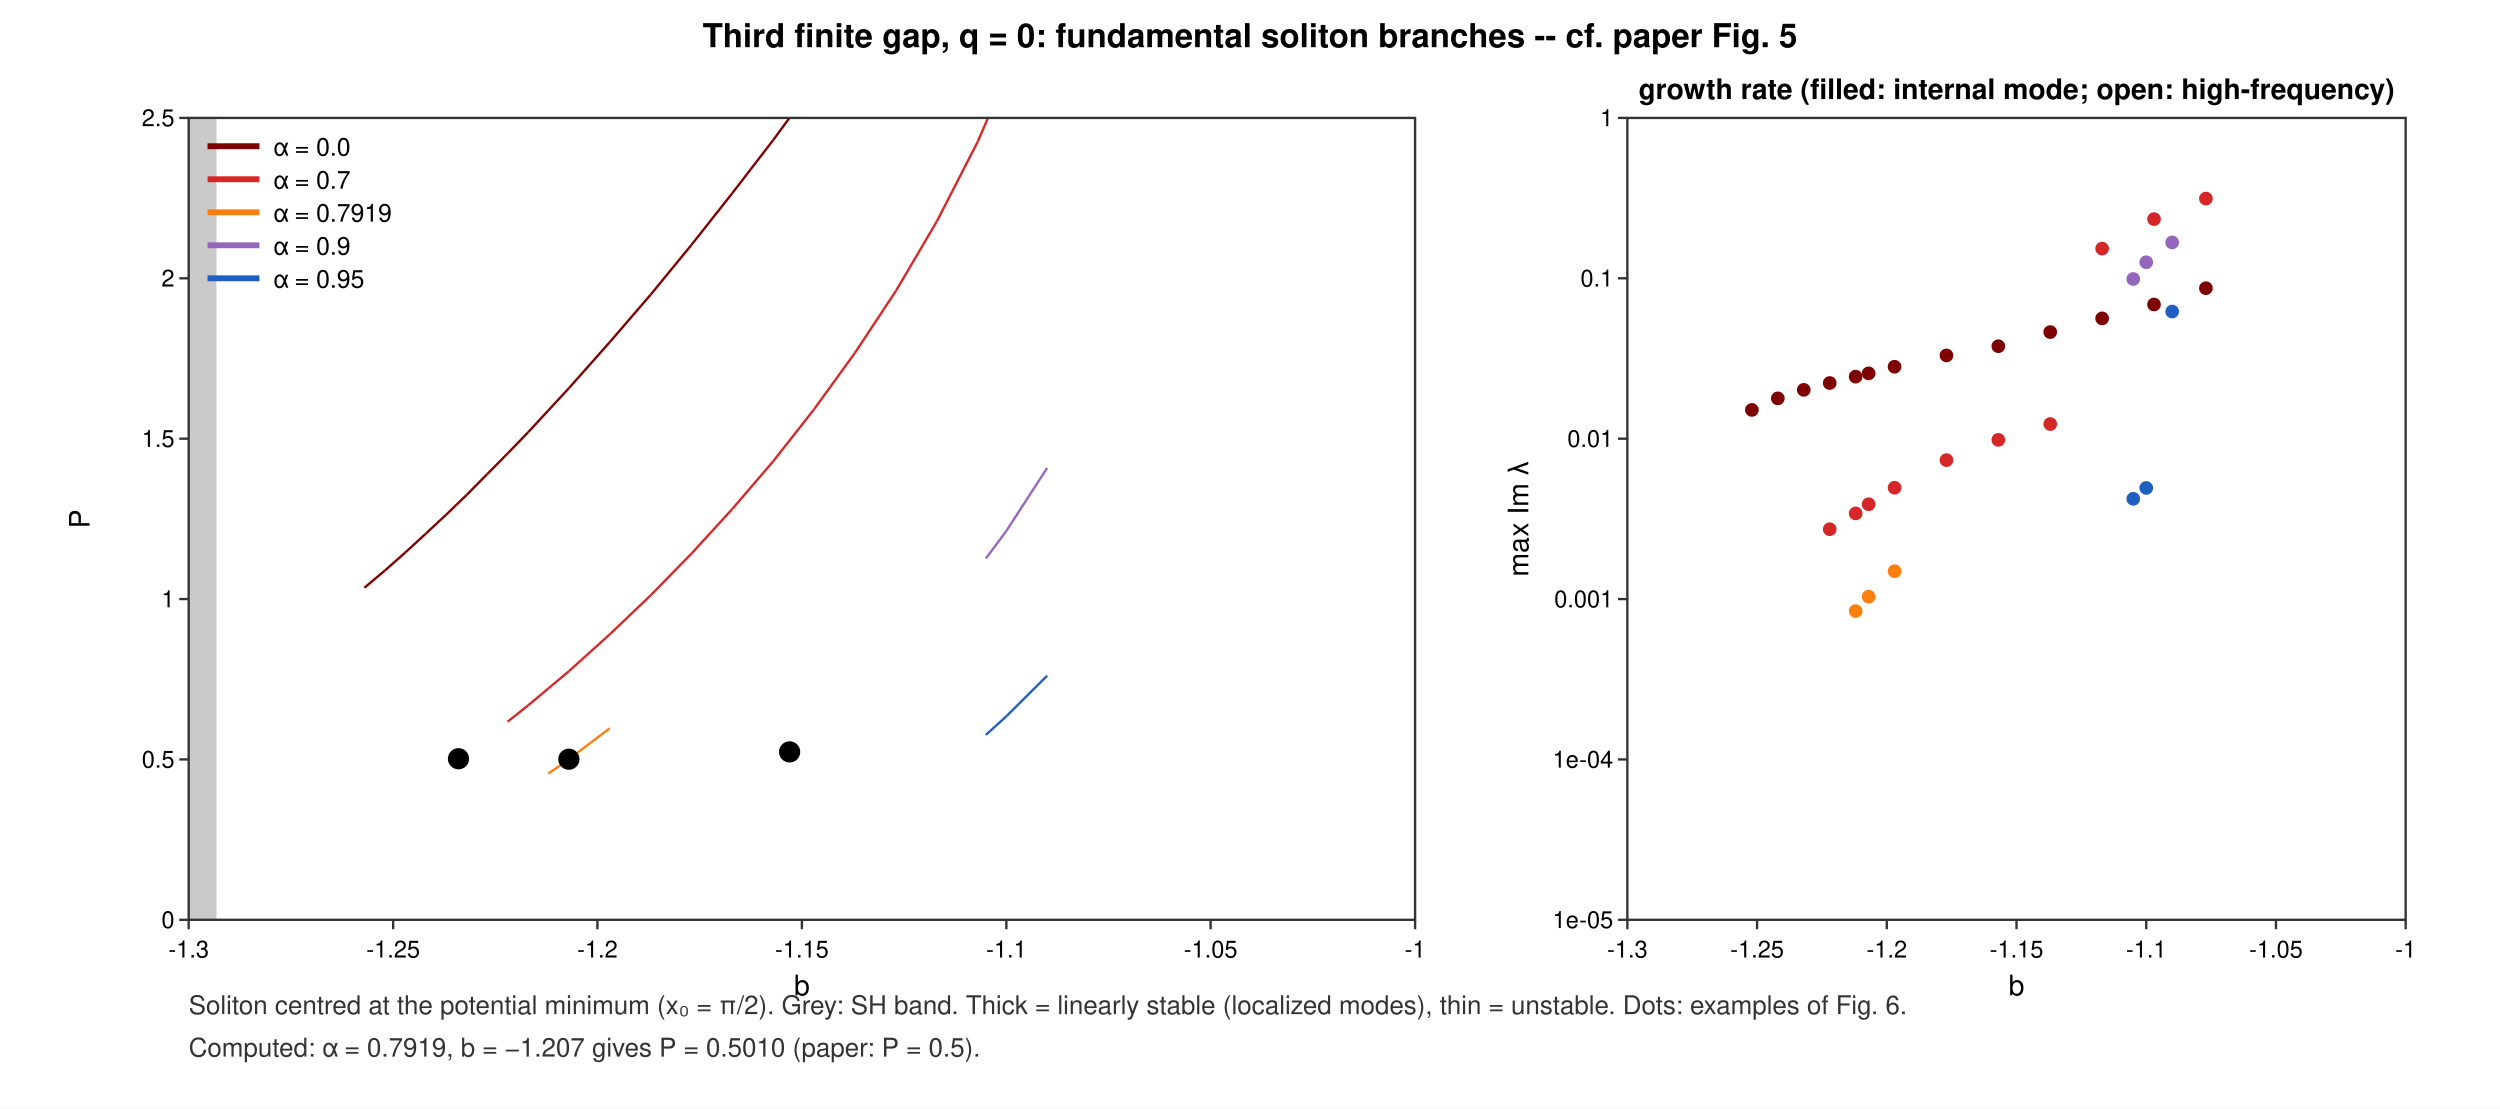
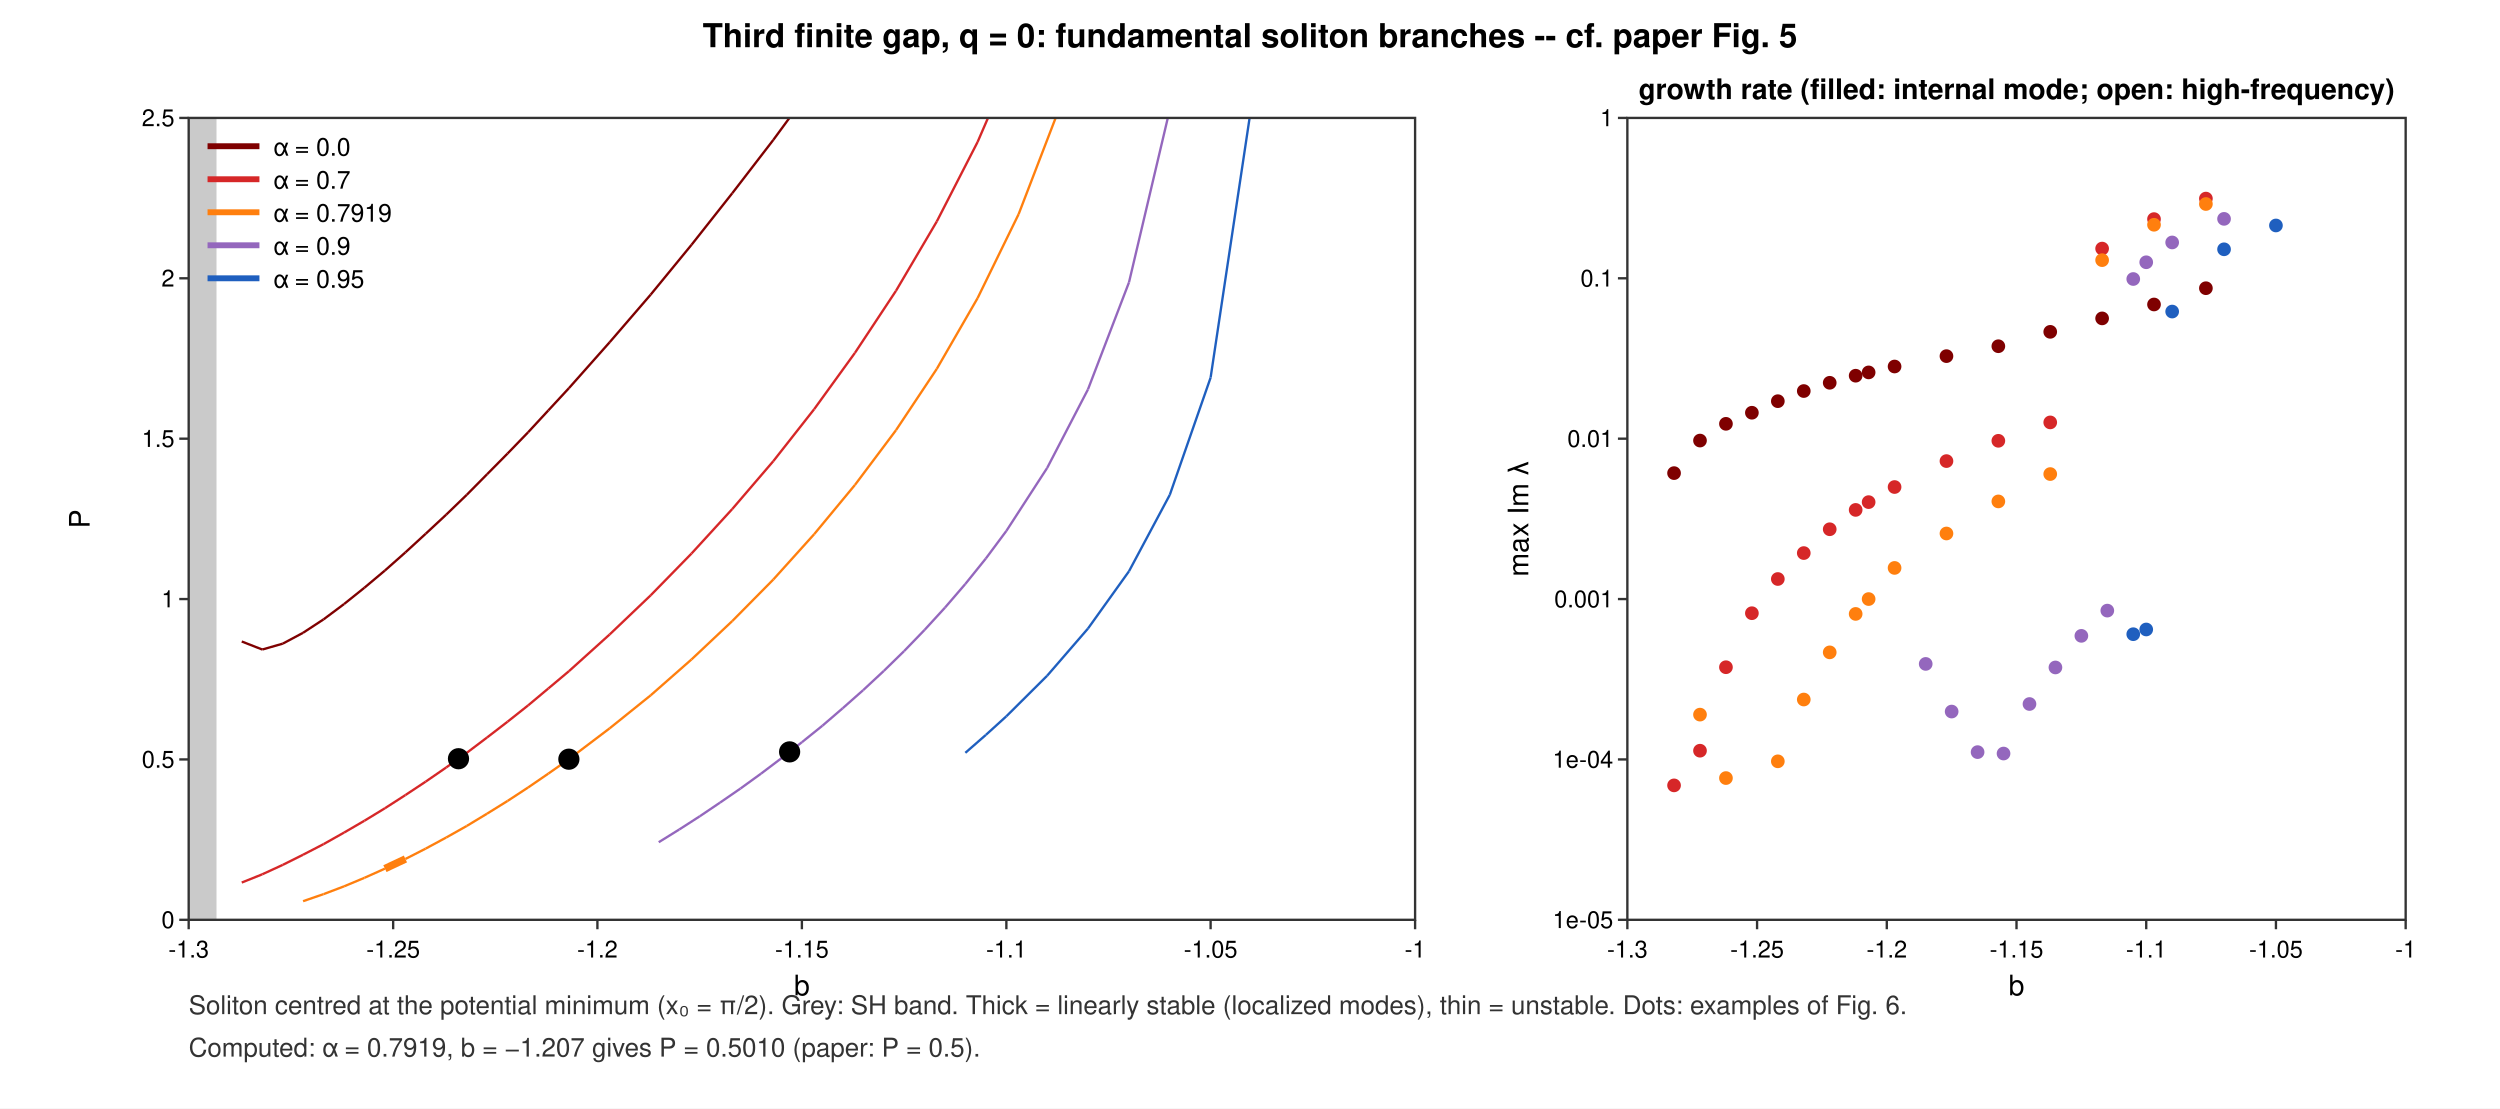
<svg xmlns="http://www.w3.org/2000/svg" viewBox="0 0 1060 470" width="1060" height="470">
  <rect width="1060" height="470" fill="white" />
  <text x="530.0" y="20" font-size="14" font-weight="bold" text-anchor="middle" font-family="Helvetica, Arial, sans-serif">Third finite gap, q = 0: fundamental soliton branches  -- cf. paper Fig. 5</text>
-   <clipPath id="clip139997338628176">
+   <clipPath id="clip139776906978768">
    <rect x="80" y="50" width="520" height="340" />
  </clipPath>
  <rect x="80" y="50" width="520" height="340" fill="white" stroke="none" />
-   <g clip-path="url(#clip139997338628176)">
+   <g clip-path="url(#clip139776906978768)">
    <rect x="80.0" y="50" width="11.8" height="340" fill="#bdbdbd" fill-opacity="0.8" />
+     <polyline points="102.5,272.0 111.2,275.4" fill="none" stroke="#7f0000" stroke-width="1.0" stroke-linejoin="round" stroke-opacity="1.0" />
+     <polyline points="111.2,275.4 119.9,272.9" fill="none" stroke="#7f0000" stroke-width="1.0" stroke-linejoin="round" stroke-opacity="1.0" />
+     <polyline points="119.9,272.9 128.5,268.3" fill="none" stroke="#7f0000" stroke-width="1.0" stroke-linejoin="round" stroke-opacity="1.0" />
+     <polyline points="128.5,268.3 137.2,262.6" fill="none" stroke="#7f0000" stroke-width="1.0" stroke-linejoin="round" stroke-opacity="1.0" />
+     <polyline points="137.2,262.6 145.9,256.1" fill="none" stroke="#7f0000" stroke-width="1.0" stroke-linejoin="round" stroke-opacity="1.0" />
+     <polyline points="145.9,256.1 154.5,249.2" fill="none" stroke="#7f0000" stroke-width="1.0" stroke-linejoin="round" stroke-opacity="1.0" />
    <polyline points="154.5,249.2 163.2,241.9" fill="none" stroke="#7f0000" stroke-width="1.0" stroke-linejoin="round" stroke-opacity="1.0" />
    <polyline points="163.2,241.9 171.9,234.2" fill="none" stroke="#7f0000" stroke-width="1.0" stroke-linejoin="round" stroke-opacity="1.0" />
    <polyline points="171.9,234.2 180.5,226.3" fill="none" stroke="#7f0000" stroke-width="1.0" stroke-linejoin="round" stroke-opacity="1.0" />
    <polyline points="180.5,226.3 189.2,218.2" fill="none" stroke="#7f0000" stroke-width="1.0" stroke-linejoin="round" stroke-opacity="1.0" />
    <polyline points="189.2,218.2 197.9,209.8" fill="none" stroke="#7f0000" stroke-width="1.0" stroke-linejoin="round" stroke-opacity="1.0" />
    <polyline points="197.9,209.8 206.5,201.1" fill="none" stroke="#7f0000" stroke-width="1.0" stroke-linejoin="round" stroke-opacity="1.0" />
    <polyline points="206.5,201.1 215.2,192.3" fill="none" stroke="#7f0000" stroke-width="1.0" stroke-linejoin="round" stroke-opacity="1.0" />
    <polyline points="215.2,192.3 223.9,183.3" fill="none" stroke="#7f0000" stroke-width="1.0" stroke-linejoin="round" stroke-opacity="1.0" />
    <polyline points="223.9,183.3 232.5,174.0" fill="none" stroke="#7f0000" stroke-width="1.0" stroke-linejoin="round" stroke-opacity="1.0" />
    <polyline points="232.5,174.0 241.2,164.6" fill="none" stroke="#7f0000" stroke-width="1.0" stroke-linejoin="round" stroke-opacity="1.0" />
    <polyline points="241.2,164.6 258.5,145.1" fill="none" stroke="#7f0000" stroke-width="1.0" stroke-linejoin="round" stroke-opacity="1.0" />
    <polyline points="258.5,145.1 275.9,124.9" fill="none" stroke="#7f0000" stroke-width="1.0" stroke-linejoin="round" stroke-opacity="1.0" />
    <polyline points="275.9,124.9 293.2,103.8" fill="none" stroke="#7f0000" stroke-width="1.0" stroke-linejoin="round" stroke-opacity="1.0" />
    <polyline points="293.2,103.8 310.5,81.9" fill="none" stroke="#7f0000" stroke-width="1.0" stroke-linejoin="round" stroke-opacity="1.0" />
    <polyline points="310.5,81.9 327.9,59.3" fill="none" stroke="#7f0000" stroke-width="1.0" stroke-linejoin="round" stroke-opacity="1.0" />
    <polyline points="327.9,59.3 345.2,35.7" fill="none" stroke="#7f0000" stroke-width="1.0" stroke-linejoin="round" stroke-opacity="1.0" />
    <polyline points="345.2,35.7 362.5,11.3" fill="none" stroke="#7f0000" stroke-width="1.0" stroke-linejoin="round" stroke-opacity="1.0" />
    <polyline points="362.5,11.3 379.9,-14.0" fill="none" stroke="#7f0000" stroke-width="1.0" stroke-linejoin="round" stroke-opacity="1.0" />
    <polyline points="379.9,-14.0 397.2,-40.4" fill="none" stroke="#7f0000" stroke-width="1.0" stroke-linejoin="round" stroke-opacity="1.0" />
    <polyline points="397.2,-40.4 414.5,-67.9" fill="none" stroke="#7f0000" stroke-width="1.0" stroke-linejoin="round" stroke-opacity="1.0" />
    <polyline points="414.5,-67.9 431.9,-96.8" fill="none" stroke="#7f0000" stroke-width="1.0" stroke-linejoin="round" stroke-opacity="1.0" />
    <polyline points="431.9,-96.8 449.2,-127.7" fill="none" stroke="#7f0000" stroke-width="1.0" stroke-linejoin="round" stroke-opacity="1.0" />
    <polyline points="449.2,-127.7 466.5,-162.1" fill="none" stroke="#7f0000" stroke-width="1.0" stroke-linejoin="round" stroke-opacity="1.0" />
    <polyline points="466.5,-162.1 483.9,-207.0" fill="none" stroke="#7f0000" stroke-width="1.0" stroke-linejoin="round" stroke-opacity="1.0" />
+     <polyline points="102.5,374.2 111.2,370.7" fill="none" stroke="#d62728" stroke-width="1.0" stroke-linejoin="round" stroke-opacity="1.0" />
+     <polyline points="111.2,370.7 119.9,366.7" fill="none" stroke="#d62728" stroke-width="1.0" stroke-linejoin="round" stroke-opacity="1.0" />
+     <polyline points="119.9,366.7 128.5,362.4" fill="none" stroke="#d62728" stroke-width="1.0" stroke-linejoin="round" stroke-opacity="1.0" />
+     <polyline points="128.5,362.4 137.2,357.9" fill="none" stroke="#d62728" stroke-width="1.0" stroke-linejoin="round" stroke-opacity="1.0" />
+     <polyline points="137.2,357.9 145.9,353.0" fill="none" stroke="#d62728" stroke-width="1.0" stroke-linejoin="round" stroke-opacity="1.0" />
+     <polyline points="145.9,353.0 154.5,348.0" fill="none" stroke="#d62728" stroke-width="1.0" stroke-linejoin="round" stroke-opacity="1.0" />
+     <polyline points="154.5,348.0 163.2,342.7" fill="none" stroke="#d62728" stroke-width="1.0" stroke-linejoin="round" stroke-opacity="1.0" />
+     <polyline points="163.2,342.7 171.9,337.1" fill="none" stroke="#d62728" stroke-width="1.0" stroke-linejoin="round" stroke-opacity="1.0" />
+     <polyline points="171.9,337.1 180.5,331.4" fill="none" stroke="#d62728" stroke-width="1.0" stroke-linejoin="round" stroke-opacity="1.0" />
+     <polyline points="180.5,331.4 189.2,325.4" fill="none" stroke="#d62728" stroke-width="1.0" stroke-linejoin="round" stroke-opacity="1.0" />
+     <polyline points="189.2,325.4 197.9,319.2" fill="none" stroke="#d62728" stroke-width="1.0" stroke-linejoin="round" stroke-opacity="1.0" />
+     <polyline points="197.9,319.2 206.5,312.7" fill="none" stroke="#d62728" stroke-width="1.0" stroke-linejoin="round" stroke-opacity="1.0" />
+     <polyline points="206.5,312.7 215.2,306.0" fill="none" stroke="#d62728" stroke-width="1.0" stroke-linejoin="round" stroke-opacity="1.0" />
    <polyline points="215.2,306.0 223.9,299.1" fill="none" stroke="#d62728" stroke-width="1.0" stroke-linejoin="round" stroke-opacity="1.0" />
    <polyline points="223.9,299.1 232.5,291.9" fill="none" stroke="#d62728" stroke-width="1.0" stroke-linejoin="round" stroke-opacity="1.0" />
    <polyline points="232.5,291.9 241.2,284.6" fill="none" stroke="#d62728" stroke-width="1.0" stroke-linejoin="round" stroke-opacity="1.0" />
    <polyline points="241.2,284.6 258.5,269.0" fill="none" stroke="#d62728" stroke-width="1.0" stroke-linejoin="round" stroke-opacity="1.0" />
    <polyline points="258.5,269.0 275.9,252.4" fill="none" stroke="#d62728" stroke-width="1.0" stroke-linejoin="round" stroke-opacity="1.0" />
    <polyline points="275.9,252.4 293.2,234.7" fill="none" stroke="#d62728" stroke-width="1.0" stroke-linejoin="round" stroke-opacity="1.0" />
    <polyline points="293.2,234.7 310.5,215.8" fill="none" stroke="#d62728" stroke-width="1.0" stroke-linejoin="round" stroke-opacity="1.0" />
    <polyline points="310.5,215.8 327.9,195.5" fill="none" stroke="#d62728" stroke-width="1.0" stroke-linejoin="round" stroke-opacity="1.0" />
    <polyline points="327.9,195.5 345.2,173.5" fill="none" stroke="#d62728" stroke-width="1.0" stroke-linejoin="round" stroke-opacity="1.0" />
    <polyline points="345.2,173.5 362.5,149.6" fill="none" stroke="#d62728" stroke-width="1.0" stroke-linejoin="round" stroke-opacity="1.0" />
    <polyline points="362.5,149.6 379.9,123.3" fill="none" stroke="#d62728" stroke-width="1.0" stroke-linejoin="round" stroke-opacity="1.0" />
    <polyline points="379.9,123.3 397.2,93.9" fill="none" stroke="#d62728" stroke-width="1.0" stroke-linejoin="round" stroke-opacity="1.0" />
    <polyline points="397.2,93.9 414.5,60.2" fill="none" stroke="#d62728" stroke-width="1.0" stroke-linejoin="round" stroke-opacity="1.0" />
    <polyline points="414.5,60.2 431.9,20.0" fill="none" stroke="#d62728" stroke-width="1.0" stroke-linejoin="round" stroke-opacity="1.0" />
    <polyline points="431.9,20.0 449.2,-31.3" fill="none" stroke="#d62728" stroke-width="1.0" stroke-linejoin="round" stroke-opacity="1.0" />
    <polyline points="449.2,-31.3 466.5,-107.7" fill="none" stroke="#d62728" stroke-width="1.0" stroke-linejoin="round" stroke-opacity="1.0" />
    <polyline points="466.5,-107.7 483.9,-339.8" fill="none" stroke="#d62728" stroke-width="1.0" stroke-linejoin="round" stroke-opacity="1.0" />
+     <polyline points="128.5,382.1 137.2,379.1" fill="none" stroke="#ff7f0e" stroke-width="1.0" stroke-linejoin="round" stroke-opacity="1.0" />
+     <polyline points="137.2,379.1 145.9,375.8" fill="none" stroke="#ff7f0e" stroke-width="1.0" stroke-linejoin="round" stroke-opacity="1.0" />
+     <polyline points="145.9,375.8 154.5,372.2" fill="none" stroke="#ff7f0e" stroke-width="1.0" stroke-linejoin="round" stroke-opacity="1.0" />
+     <polyline points="154.5,372.2 163.2,368.3" fill="none" stroke="#ff7f0e" stroke-width="1.0" stroke-linejoin="round" stroke-opacity="1.0" />
+     <polyline points="163.2,368.3 171.9,364.2" fill="none" stroke="#ff7f0e" stroke-width="3.2" stroke-linejoin="round" stroke-opacity="1.0" />
+     <polyline points="171.9,364.2 180.5,359.8" fill="none" stroke="#ff7f0e" stroke-width="1.0" stroke-linejoin="round" stroke-opacity="1.0" />
+     <polyline points="180.5,359.8 189.2,355.1" fill="none" stroke="#ff7f0e" stroke-width="1.0" stroke-linejoin="round" stroke-opacity="1.0" />
+     <polyline points="189.2,355.1 197.9,350.2" fill="none" stroke="#ff7f0e" stroke-width="1.0" stroke-linejoin="round" stroke-opacity="1.0" />
+     <polyline points="197.9,350.2 206.5,345.0" fill="none" stroke="#ff7f0e" stroke-width="1.0" stroke-linejoin="round" stroke-opacity="1.0" />
+     <polyline points="206.5,345.0 215.2,339.6" fill="none" stroke="#ff7f0e" stroke-width="1.0" stroke-linejoin="round" stroke-opacity="1.0" />
+     <polyline points="215.2,339.6 223.9,333.9" fill="none" stroke="#ff7f0e" stroke-width="1.0" stroke-linejoin="round" stroke-opacity="1.0" />
+     <polyline points="223.9,333.9 232.5,328.0" fill="none" stroke="#ff7f0e" stroke-width="1.0" stroke-linejoin="round" stroke-opacity="1.0" />
    <polyline points="232.5,328.0 241.2,321.9" fill="none" stroke="#ff7f0e" stroke-width="1.0" stroke-linejoin="round" stroke-opacity="1.0" />
    <polyline points="241.2,321.9 258.5,308.8" fill="none" stroke="#ff7f0e" stroke-width="1.0" stroke-linejoin="round" stroke-opacity="1.0" />
+     <polyline points="258.5,308.8 275.9,294.8" fill="none" stroke="#ff7f0e" stroke-width="1.0" stroke-linejoin="round" stroke-opacity="1.0" />
+     <polyline points="275.9,294.8 293.2,279.6" fill="none" stroke="#ff7f0e" stroke-width="1.0" stroke-linejoin="round" stroke-opacity="1.0" />
+     <polyline points="293.2,279.6 310.5,263.3" fill="none" stroke="#ff7f0e" stroke-width="1.0" stroke-linejoin="round" stroke-opacity="1.0" />
+     <polyline points="310.5,263.3 327.9,245.7" fill="none" stroke="#ff7f0e" stroke-width="1.0" stroke-linejoin="round" stroke-opacity="1.0" />
+     <polyline points="327.9,245.7 345.2,226.5" fill="none" stroke="#ff7f0e" stroke-width="1.0" stroke-linejoin="round" stroke-opacity="1.0" />
+     <polyline points="345.2,226.5 362.5,205.6" fill="none" stroke="#ff7f0e" stroke-width="1.0" stroke-linejoin="round" stroke-opacity="1.0" />
+     <polyline points="362.5,205.6 379.9,182.4" fill="none" stroke="#ff7f0e" stroke-width="1.0" stroke-linejoin="round" stroke-opacity="1.0" />
+     <polyline points="379.9,182.4 397.2,156.4" fill="none" stroke="#ff7f0e" stroke-width="1.0" stroke-linejoin="round" stroke-opacity="1.0" />
+     <polyline points="397.2,156.4 414.5,126.4" fill="none" stroke="#ff7f0e" stroke-width="1.0" stroke-linejoin="round" stroke-opacity="1.0" />
+     <polyline points="414.5,126.4 431.9,90.8" fill="none" stroke="#ff7f0e" stroke-width="1.0" stroke-linejoin="round" stroke-opacity="1.0" />
+     <polyline points="431.9,90.8 449.2,45.8" fill="none" stroke="#ff7f0e" stroke-width="1.0" stroke-linejoin="round" stroke-opacity="1.0" />
+     <polyline points="449.2,45.8 466.5,-17.8" fill="none" stroke="#ff7f0e" stroke-width="1.0" stroke-linejoin="round" stroke-opacity="1.0" />
+     <polyline points="466.5,-17.8 483.9,-140.0" fill="none" stroke="#ff7f0e" stroke-width="1.0" stroke-linejoin="round" stroke-opacity="1.0" />
+     <polyline points="279.3,357.1 288.0,351.7" fill="none" stroke="#9467bd" stroke-width="1.0" stroke-linejoin="round" stroke-opacity="1.0" />
+     <polyline points="288.0,351.7 296.7,346.1" fill="none" stroke="#9467bd" stroke-width="1.0" stroke-linejoin="round" stroke-opacity="1.0" />
+     <polyline points="296.7,346.1 305.3,340.3" fill="none" stroke="#9467bd" stroke-width="1.0" stroke-linejoin="round" stroke-opacity="1.0" />
+     <polyline points="305.3,340.3 314.0,334.3" fill="none" stroke="#9467bd" stroke-width="1.0" stroke-linejoin="round" stroke-opacity="1.0" />
+     <polyline points="314.0,334.3 322.7,328.0" fill="none" stroke="#9467bd" stroke-width="1.0" stroke-linejoin="round" stroke-opacity="1.0" />
+     <polyline points="322.7,328.0 331.3,321.5" fill="none" stroke="#9467bd" stroke-width="1.0" stroke-linejoin="round" stroke-opacity="1.0" />
+     <polyline points="331.3,321.5 340.0,314.7" fill="none" stroke="#9467bd" stroke-width="1.0" stroke-linejoin="round" stroke-opacity="1.0" />
+     <polyline points="340.0,314.7 348.7,307.7" fill="none" stroke="#9467bd" stroke-width="1.0" stroke-linejoin="round" stroke-opacity="1.0" />
+     <polyline points="348.7,307.7 357.3,300.3" fill="none" stroke="#9467bd" stroke-width="1.0" stroke-linejoin="round" stroke-opacity="1.0" />
+     <polyline points="357.3,300.3 366.0,292.6" fill="none" stroke="#9467bd" stroke-width="1.0" stroke-linejoin="round" stroke-opacity="1.0" />
+     <polyline points="366.0,292.6 374.7,284.5" fill="none" stroke="#9467bd" stroke-width="1.0" stroke-linejoin="round" stroke-opacity="1.0" />
+     <polyline points="374.7,284.5 383.3,276.1" fill="none" stroke="#9467bd" stroke-width="1.0" stroke-linejoin="round" stroke-opacity="1.0" />
+     <polyline points="383.3,276.1 392.0,267.1" fill="none" stroke="#9467bd" stroke-width="1.0" stroke-linejoin="round" stroke-opacity="1.0" />
+     <polyline points="392.0,267.1 400.7,257.6" fill="none" stroke="#9467bd" stroke-width="1.0" stroke-linejoin="round" stroke-opacity="1.0" />
+     <polyline points="400.7,257.6 409.3,247.6" fill="none" stroke="#9467bd" stroke-width="1.0" stroke-linejoin="round" stroke-opacity="1.0" />
+     <polyline points="409.3,247.6 418.0,236.8" fill="none" stroke="#9467bd" stroke-width="1.0" stroke-linejoin="round" stroke-opacity="1.0" />
    <polyline points="418.0,236.8 426.7,225.1" fill="none" stroke="#9467bd" stroke-width="1.0" stroke-linejoin="round" stroke-opacity="1.0" />
    <polyline points="426.7,225.1 444.0,198.4" fill="none" stroke="#9467bd" stroke-width="1.0" stroke-linejoin="round" stroke-opacity="1.0" />
+     <polyline points="444.0,198.4 461.3,165.1" fill="none" stroke="#9467bd" stroke-width="1.0" stroke-linejoin="round" stroke-opacity="1.0" />
+     <polyline points="461.3,165.1 478.7,119.7" fill="none" stroke="#9467bd" stroke-width="1.0" stroke-linejoin="round" stroke-opacity="1.0" />
+     <polyline points="478.7,119.7 496.0,46.4" fill="none" stroke="#9467bd" stroke-width="1.0" stroke-linejoin="round" stroke-opacity="1.0" />
+     <polyline points="409.3,319.2 418.0,311.6" fill="none" stroke="#1f5fbf" stroke-width="1.0" stroke-linejoin="round" stroke-opacity="1.0" />
    <polyline points="418.0,311.6 426.7,303.7" fill="none" stroke="#1f5fbf" stroke-width="1.0" stroke-linejoin="round" stroke-opacity="1.0" />
    <polyline points="426.7,303.7 444.0,286.5" fill="none" stroke="#1f5fbf" stroke-width="1.0" stroke-linejoin="round" stroke-opacity="1.0" />
+     <polyline points="444.0,286.5 461.3,266.5" fill="none" stroke="#1f5fbf" stroke-width="1.0" stroke-linejoin="round" stroke-opacity="1.0" />
+     <polyline points="461.3,266.5 478.7,242.2" fill="none" stroke="#1f5fbf" stroke-width="1.0" stroke-linejoin="round" stroke-opacity="1.0" />
+     <polyline points="478.7,242.2 496.0,209.8" fill="none" stroke="#1f5fbf" stroke-width="1.0" stroke-linejoin="round" stroke-opacity="1.0" />
+     <polyline points="496.0,209.8 513.3,160.1" fill="none" stroke="#1f5fbf" stroke-width="1.0" stroke-linejoin="round" stroke-opacity="1.0" />
+     <polyline points="513.3,160.1 530.7,44.2" fill="none" stroke="#1f5fbf" stroke-width="1.0" stroke-linejoin="round" stroke-opacity="1.0" />
    <circle cx="241.2" cy="321.9" r="4" fill="black" stroke="black" stroke-width="1" />
    <circle cx="194.4" cy="321.7" r="4" fill="black" stroke="black" stroke-width="1" />
    <circle cx="334.8" cy="318.8" r="4" fill="black" stroke="black" stroke-width="1" />
  </g>
  <rect x="80" y="50" width="520" height="340" fill="none" stroke="#333" stroke-width="1" />
  <line x1="80.0" y1="390" x2="80.0" y2="394" stroke="#333" />
  <text x="80.0" y="406" font-size="10" text-anchor="middle" font-family="Helvetica, Arial, sans-serif">-1.3</text>
  <line x1="166.7" y1="390" x2="166.7" y2="394" stroke="#333" />
  <text x="166.7" y="406" font-size="10" text-anchor="middle" font-family="Helvetica, Arial, sans-serif">-1.25</text>
  <line x1="253.3" y1="390" x2="253.3" y2="394" stroke="#333" />
  <text x="253.3" y="406" font-size="10" text-anchor="middle" font-family="Helvetica, Arial, sans-serif">-1.2</text>
  <line x1="340.0" y1="390" x2="340.0" y2="394" stroke="#333" />
  <text x="340.0" y="406" font-size="10" text-anchor="middle" font-family="Helvetica, Arial, sans-serif">-1.15</text>
  <line x1="426.7" y1="390" x2="426.7" y2="394" stroke="#333" />
  <text x="426.7" y="406" font-size="10" text-anchor="middle" font-family="Helvetica, Arial, sans-serif">-1.1</text>
  <line x1="513.3" y1="390" x2="513.3" y2="394" stroke="#333" />
  <text x="513.3" y="406" font-size="10" text-anchor="middle" font-family="Helvetica, Arial, sans-serif">-1.05</text>
  <line x1="600.0" y1="390" x2="600.0" y2="394" stroke="#333" />
  <text x="600.0" y="406" font-size="10" text-anchor="middle" font-family="Helvetica, Arial, sans-serif">-1</text>
  <line x1="76" y1="390.0" x2="80" y2="390.0" stroke="#333" />
  <text x="74" y="393.5" font-size="10" text-anchor="end" font-family="Helvetica, Arial, sans-serif">0</text>
  <line x1="76" y1="322.0" x2="80" y2="322.0" stroke="#333" />
  <text x="74" y="325.5" font-size="10" text-anchor="end" font-family="Helvetica, Arial, sans-serif">0.5</text>
  <line x1="76" y1="254.0" x2="80" y2="254.0" stroke="#333" />
  <text x="74" y="257.5" font-size="10" text-anchor="end" font-family="Helvetica, Arial, sans-serif">1</text>
  <line x1="76" y1="186.0" x2="80" y2="186.0" stroke="#333" />
  <text x="74" y="189.5" font-size="10" text-anchor="end" font-family="Helvetica, Arial, sans-serif">1.5</text>
  <line x1="76" y1="118.0" x2="80" y2="118.0" stroke="#333" />
  <text x="74" y="121.5" font-size="10" text-anchor="end" font-family="Helvetica, Arial, sans-serif">2</text>
  <line x1="76" y1="50.0" x2="80" y2="50.0" stroke="#333" />
  <text x="74" y="53.5" font-size="10" text-anchor="end" font-family="Helvetica, Arial, sans-serif">2.5</text>
  <text x="340.0" y="422" font-size="12" text-anchor="middle" font-family="Helvetica, Arial, sans-serif">b</text>
  <text x="38" y="220.0" font-size="12" text-anchor="middle" transform="rotate(-90 38 220.0)" font-family="Helvetica, Arial, sans-serif">P</text>
  <line x1="88" y1="62" x2="110" y2="62" stroke="#7f0000" stroke-width="2.5" />
  <text x="116" y="66" font-size="10.5" font-family="Helvetica, Arial, sans-serif">α = 0.0</text>
  <line x1="88" y1="76" x2="110" y2="76" stroke="#d62728" stroke-width="2.5" />
  <text x="116" y="80" font-size="10.5" font-family="Helvetica, Arial, sans-serif">α = 0.7</text>
  <line x1="88" y1="90" x2="110" y2="90" stroke="#ff7f0e" stroke-width="2.5" />
  <text x="116" y="94" font-size="10.5" font-family="Helvetica, Arial, sans-serif">α = 0.7919</text>
  <line x1="88" y1="104" x2="110" y2="104" stroke="#9467bd" stroke-width="2.5" />
  <text x="116" y="108" font-size="10.5" font-family="Helvetica, Arial, sans-serif">α = 0.9</text>
  <line x1="88" y1="118" x2="110" y2="118" stroke="#1f5fbf" stroke-width="2.5" />
  <text x="116" y="122" font-size="10.5" font-family="Helvetica, Arial, sans-serif">α = 0.95</text>
-   <clipPath id="clip139997338628368">
+   <clipPath id="clip139776906980304">
    <rect x="690" y="50" width="330" height="340" />
  </clipPath>
  <rect x="690" y="50" width="330" height="340" fill="white" stroke="none" />
-   <g clip-path="url(#clip139997338628368)">
-     <circle cx="742.8" cy="173.8" r="2.4" fill="#7f0000" stroke="#7f0000" stroke-width="1" />
-     <circle cx="753.8" cy="168.9" r="2.4" fill="#7f0000" stroke="#7f0000" stroke-width="1" />
-     <circle cx="764.8" cy="165.3" r="2.4" fill="#7f0000" stroke="#7f0000" stroke-width="1" />
-     <circle cx="775.8" cy="162.4" r="2.4" fill="#7f0000" stroke="#7f0000" stroke-width="1" />
-     <circle cx="786.8" cy="159.7" r="2.4" fill="#7f0000" stroke="#7f0000" stroke-width="1" />
-     <circle cx="792.3" cy="158.3" r="2.4" fill="#7f0000" stroke="#7f0000" stroke-width="1" />
-     <circle cx="803.3" cy="155.5" r="2.4" fill="#7f0000" stroke="#7f0000" stroke-width="1" />
-     <circle cx="825.3" cy="150.7" r="2.4" fill="#7f0000" stroke="#7f0000" stroke-width="1" />
+   <g clip-path="url(#clip139776906980304)">
+     <circle cx="709.8" cy="200.6" r="2.4" fill="#7f0000" stroke="#7f0000" stroke-width="1" />
+     <circle cx="720.8" cy="186.8" r="2.4" fill="#7f0000" stroke="#7f0000" stroke-width="1" />
+     <circle cx="731.8" cy="179.7" r="2.4" fill="#7f0000" stroke="#7f0000" stroke-width="1" />
+     <circle cx="742.8" cy="175.0" r="2.4" fill="#7f0000" stroke="#7f0000" stroke-width="1" />
+     <circle cx="753.8" cy="170.1" r="2.4" fill="#7f0000" stroke="#7f0000" stroke-width="1" />
+     <circle cx="764.8" cy="165.8" r="2.4" fill="#7f0000" stroke="#7f0000" stroke-width="1" />
+     <circle cx="775.8" cy="162.3" r="2.4" fill="#7f0000" stroke="#7f0000" stroke-width="1" />
+     <circle cx="786.8" cy="159.3" r="2.4" fill="#7f0000" stroke="#7f0000" stroke-width="1" />
+     <circle cx="792.3" cy="157.9" r="2.4" fill="#7f0000" stroke="#7f0000" stroke-width="1" />
+     <circle cx="803.3" cy="155.4" r="2.4" fill="#7f0000" stroke="#7f0000" stroke-width="1" />
+     <circle cx="825.3" cy="151.0" r="2.4" fill="#7f0000" stroke="#7f0000" stroke-width="1" />
    <circle cx="847.3" cy="146.8" r="2.4" fill="#7f0000" stroke="#7f0000" stroke-width="1" />
-     <circle cx="869.3" cy="140.8" r="2.4" fill="#7f0000" stroke="#7f0000" stroke-width="1" />
+     <circle cx="869.3" cy="140.7" r="2.4" fill="#7f0000" stroke="#7f0000" stroke-width="1" />
    <circle cx="891.3" cy="135.0" r="2.4" fill="#7f0000" stroke="#7f0000" stroke-width="1" />
    <circle cx="913.3" cy="129.1" r="2.4" fill="#7f0000" stroke="#7f0000" stroke-width="1" />
    <circle cx="935.3" cy="122.2" r="2.4" fill="#7f0000" stroke="#7f0000" stroke-width="1" />
+     <circle cx="709.8" cy="333.0" r="2.4" fill="#d62728" stroke="#d62728" stroke-width="1" />
+     <circle cx="720.8" cy="318.3" r="2.4" fill="#d62728" stroke="#d62728" stroke-width="1" />
+     <circle cx="731.8" cy="282.9" r="2.4" fill="#d62728" stroke="#d62728" stroke-width="1" />
+     <circle cx="742.8" cy="260.0" r="2.4" fill="#d62728" stroke="#d62728" stroke-width="1" />
+     <circle cx="753.8" cy="245.5" r="2.4" fill="#d62728" stroke="#d62728" stroke-width="1" />
+     <circle cx="764.8" cy="234.5" r="2.4" fill="#d62728" stroke="#d62728" stroke-width="1" />
    <circle cx="775.8" cy="224.4" r="2.4" fill="#d62728" stroke="#d62728" stroke-width="1" />
-     <circle cx="786.8" cy="217.7" r="2.4" fill="#d62728" stroke="#d62728" stroke-width="1" />
-     <circle cx="792.3" cy="213.8" r="2.4" fill="#d62728" stroke="#d62728" stroke-width="1" />
-     <circle cx="803.3" cy="206.8" r="2.4" fill="#d62728" stroke="#d62728" stroke-width="1" />
-     <circle cx="825.3" cy="195.1" r="2.4" fill="#d62728" stroke="#d62728" stroke-width="1" />
-     <circle cx="847.3" cy="186.5" r="2.4" fill="#d62728" stroke="#d62728" stroke-width="1" />
-     <circle cx="869.3" cy="179.8" r="2.4" fill="#d62728" stroke="#d62728" stroke-width="1" />
+     <circle cx="786.8" cy="216.2" r="2.4" fill="#d62728" stroke="#d62728" stroke-width="1" />
+     <circle cx="792.3" cy="212.9" r="2.4" fill="#d62728" stroke="#d62728" stroke-width="1" />
+     <circle cx="803.3" cy="206.5" r="2.4" fill="#d62728" stroke="#d62728" stroke-width="1" />
+     <circle cx="825.3" cy="195.5" r="2.4" fill="#d62728" stroke="#d62728" stroke-width="1" />
+     <circle cx="847.3" cy="186.9" r="2.4" fill="#d62728" stroke="#d62728" stroke-width="1" />
+     <circle cx="869.3" cy="179.1" r="2.4" fill="#d62728" stroke="#d62728" stroke-width="1" />
    <circle cx="891.3" cy="105.4" r="2.4" fill="#d62728" stroke="#d62728" stroke-width="1" />
    <circle cx="913.3" cy="92.9" r="2.4" fill="#d62728" stroke="#d62728" stroke-width="1" />
    <circle cx="935.3" cy="84.2" r="2.4" fill="#d62728" stroke="#d62728" stroke-width="1" />
-     <circle cx="786.8" cy="259.1" r="2.4" fill="#ff7f0e" stroke="#ff7f0e" stroke-width="1" />
-     <circle cx="792.3" cy="253.0" r="2.4" fill="#ff7f0e" stroke="#ff7f0e" stroke-width="1" />
-     <circle cx="803.3" cy="242.2" r="2.4" fill="#ff7f0e" stroke="#ff7f0e" stroke-width="1" />
+     <circle cx="720.8" cy="303.0" r="2.4" fill="#ff7f0e" stroke="#ff7f0e" stroke-width="1" />
+     <circle cx="731.8" cy="329.9" r="2.4" fill="#ff7f0e" stroke="#ff7f0e" stroke-width="1" />
+     <circle cx="753.8" cy="322.8" r="2.4" fill="#ff7f0e" stroke="#ff7f0e" stroke-width="1" />
+     <circle cx="764.8" cy="296.6" r="2.4" fill="#ff7f0e" stroke="#ff7f0e" stroke-width="1" />
+     <circle cx="775.8" cy="276.6" r="2.4" fill="#ff7f0e" stroke="#ff7f0e" stroke-width="1" />
+     <circle cx="786.8" cy="260.3" r="2.4" fill="#ff7f0e" stroke="#ff7f0e" stroke-width="1" />
+     <circle cx="792.3" cy="254.0" r="2.4" fill="#ff7f0e" stroke="#ff7f0e" stroke-width="1" />
+     <circle cx="803.3" cy="240.8" r="2.4" fill="#ff7f0e" stroke="#ff7f0e" stroke-width="1" />
+     <circle cx="825.3" cy="226.2" r="2.4" fill="#ff7f0e" stroke="#ff7f0e" stroke-width="1" />
+     <circle cx="847.3" cy="212.6" r="2.4" fill="#ff7f0e" stroke="#ff7f0e" stroke-width="1" />
+     <circle cx="869.3" cy="201.0" r="2.4" fill="#ff7f0e" stroke="#ff7f0e" stroke-width="1" />
+     <circle cx="891.3" cy="110.3" r="2.4" fill="#ff7f0e" stroke="#ff7f0e" stroke-width="1" />
+     <circle cx="913.3" cy="95.3" r="2.4" fill="#ff7f0e" stroke="#ff7f0e" stroke-width="1" />
+     <circle cx="935.3" cy="86.5" r="2.4" fill="#ff7f0e" stroke="#ff7f0e" stroke-width="1" />
+     <circle cx="816.5" cy="281.5" r="2.4" fill="#9467bd" stroke="#9467bd" stroke-width="1" />
+     <circle cx="827.5" cy="301.7" r="2.4" fill="#9467bd" stroke="#9467bd" stroke-width="1" />
+     <circle cx="838.5" cy="318.9" r="2.4" fill="#9467bd" stroke="#9467bd" stroke-width="1" />
+     <circle cx="849.5" cy="319.5" r="2.4" fill="#9467bd" stroke="#9467bd" stroke-width="1" />
+     <circle cx="860.5" cy="298.5" r="2.4" fill="#9467bd" stroke="#9467bd" stroke-width="1" />
+     <circle cx="871.5" cy="283.0" r="2.4" fill="#9467bd" stroke="#9467bd" stroke-width="1" />
+     <circle cx="882.5" cy="269.6" r="2.4" fill="#9467bd" stroke="#9467bd" stroke-width="1" />
+     <circle cx="893.5" cy="258.9" r="2.4" fill="#9467bd" stroke="#9467bd" stroke-width="1" />
    <circle cx="904.5" cy="118.3" r="2.4" fill="#9467bd" stroke="#9467bd" stroke-width="1" />
    <circle cx="910.0" cy="111.2" r="2.4" fill="#9467bd" stroke="#9467bd" stroke-width="1" />
    <circle cx="921.0" cy="102.8" r="2.4" fill="#9467bd" stroke="#9467bd" stroke-width="1" />
-     <circle cx="904.5" cy="211.5" r="2.4" fill="#1f5fbf" stroke="#1f5fbf" stroke-width="1" />
-     <circle cx="910.0" cy="206.9" r="2.4" fill="#1f5fbf" stroke="#1f5fbf" stroke-width="1" />
+     <circle cx="943.0" cy="92.8" r="2.4" fill="#9467bd" stroke="#9467bd" stroke-width="1" />
+     <circle cx="904.5" cy="268.9" r="2.4" fill="#1f5fbf" stroke="#1f5fbf" stroke-width="1" />
+     <circle cx="910.0" cy="266.9" r="2.4" fill="#1f5fbf" stroke="#1f5fbf" stroke-width="1" />
    <circle cx="921.0" cy="132.1" r="2.4" fill="#1f5fbf" stroke="#1f5fbf" stroke-width="1" />
+     <circle cx="943.0" cy="105.7" r="2.4" fill="#1f5fbf" stroke="#1f5fbf" stroke-width="1" />
+     <circle cx="965.0" cy="95.6" r="2.4" fill="#1f5fbf" stroke="#1f5fbf" stroke-width="1" />
  </g>
  <rect x="690" y="50" width="330" height="340" fill="none" stroke="#333" stroke-width="1" />
  <line x1="690.0" y1="390" x2="690.0" y2="394" stroke="#333" />
  <text x="690.0" y="406" font-size="10" text-anchor="middle" font-family="Helvetica, Arial, sans-serif">-1.3</text>
  <line x1="745.0" y1="390" x2="745.0" y2="394" stroke="#333" />
  <text x="745.0" y="406" font-size="10" text-anchor="middle" font-family="Helvetica, Arial, sans-serif">-1.25</text>
  <line x1="800.0" y1="390" x2="800.0" y2="394" stroke="#333" />
  <text x="800.0" y="406" font-size="10" text-anchor="middle" font-family="Helvetica, Arial, sans-serif">-1.2</text>
  <line x1="855.0" y1="390" x2="855.0" y2="394" stroke="#333" />
  <text x="855.0" y="406" font-size="10" text-anchor="middle" font-family="Helvetica, Arial, sans-serif">-1.15</text>
  <line x1="910.0" y1="390" x2="910.0" y2="394" stroke="#333" />
  <text x="910.0" y="406" font-size="10" text-anchor="middle" font-family="Helvetica, Arial, sans-serif">-1.1</text>
  <line x1="965.0" y1="390" x2="965.0" y2="394" stroke="#333" />
  <text x="965.0" y="406" font-size="10" text-anchor="middle" font-family="Helvetica, Arial, sans-serif">-1.05</text>
  <line x1="1020.0" y1="390" x2="1020.0" y2="394" stroke="#333" />
  <text x="1020.0" y="406" font-size="10" text-anchor="middle" font-family="Helvetica, Arial, sans-serif">-1</text>
  <line x1="686" y1="390.0" x2="690" y2="390.0" stroke="#333" />
  <text x="684" y="393.5" font-size="10" text-anchor="end" font-family="Helvetica, Arial, sans-serif">1e-05</text>
  <line x1="686" y1="322.0" x2="690" y2="322.0" stroke="#333" />
  <text x="684" y="325.5" font-size="10" text-anchor="end" font-family="Helvetica, Arial, sans-serif">1e-04</text>
  <line x1="686" y1="254.0" x2="690" y2="254.0" stroke="#333" />
  <text x="684" y="257.5" font-size="10" text-anchor="end" font-family="Helvetica, Arial, sans-serif">0.001</text>
  <line x1="686" y1="186.0" x2="690" y2="186.0" stroke="#333" />
  <text x="684" y="189.5" font-size="10" text-anchor="end" font-family="Helvetica, Arial, sans-serif">0.01</text>
  <line x1="686" y1="118.0" x2="690" y2="118.0" stroke="#333" />
  <text x="684" y="121.5" font-size="10" text-anchor="end" font-family="Helvetica, Arial, sans-serif">0.1</text>
  <line x1="686" y1="50.0" x2="690" y2="50.0" stroke="#333" />
  <text x="684" y="53.5" font-size="10" text-anchor="end" font-family="Helvetica, Arial, sans-serif">1</text>
  <text x="855.0" y="422" font-size="12" text-anchor="middle" font-family="Helvetica, Arial, sans-serif">b</text>
  <text x="648" y="220.0" font-size="12" text-anchor="middle" transform="rotate(-90 648 220.0)" font-family="Helvetica, Arial, sans-serif">max Im λ</text>
  <text x="855.0" y="42" font-size="12" font-weight="bold" text-anchor="middle" font-family="Helvetica, Arial, sans-serif">growth rate (filled: internal mode; open: high-frequency)</text>
  <text x="80" y="430" font-size="11" fill="#333" text-anchor="start" font-family="Helvetica, Arial, sans-serif">Soliton centred at the potential minimum (x₀ = π/2).  Grey: SH band.  Thick = linearly stable (localized modes), thin = unstable.  Dots: examples of Fig. 6.</text>
  <text x="80" y="448" font-size="11" fill="#333" text-anchor="start" font-family="Helvetica, Arial, sans-serif">Computed: α = 0.7919, b = −1.207 gives P = 0.5010 (paper: P = 0.5).</text>
</svg>
